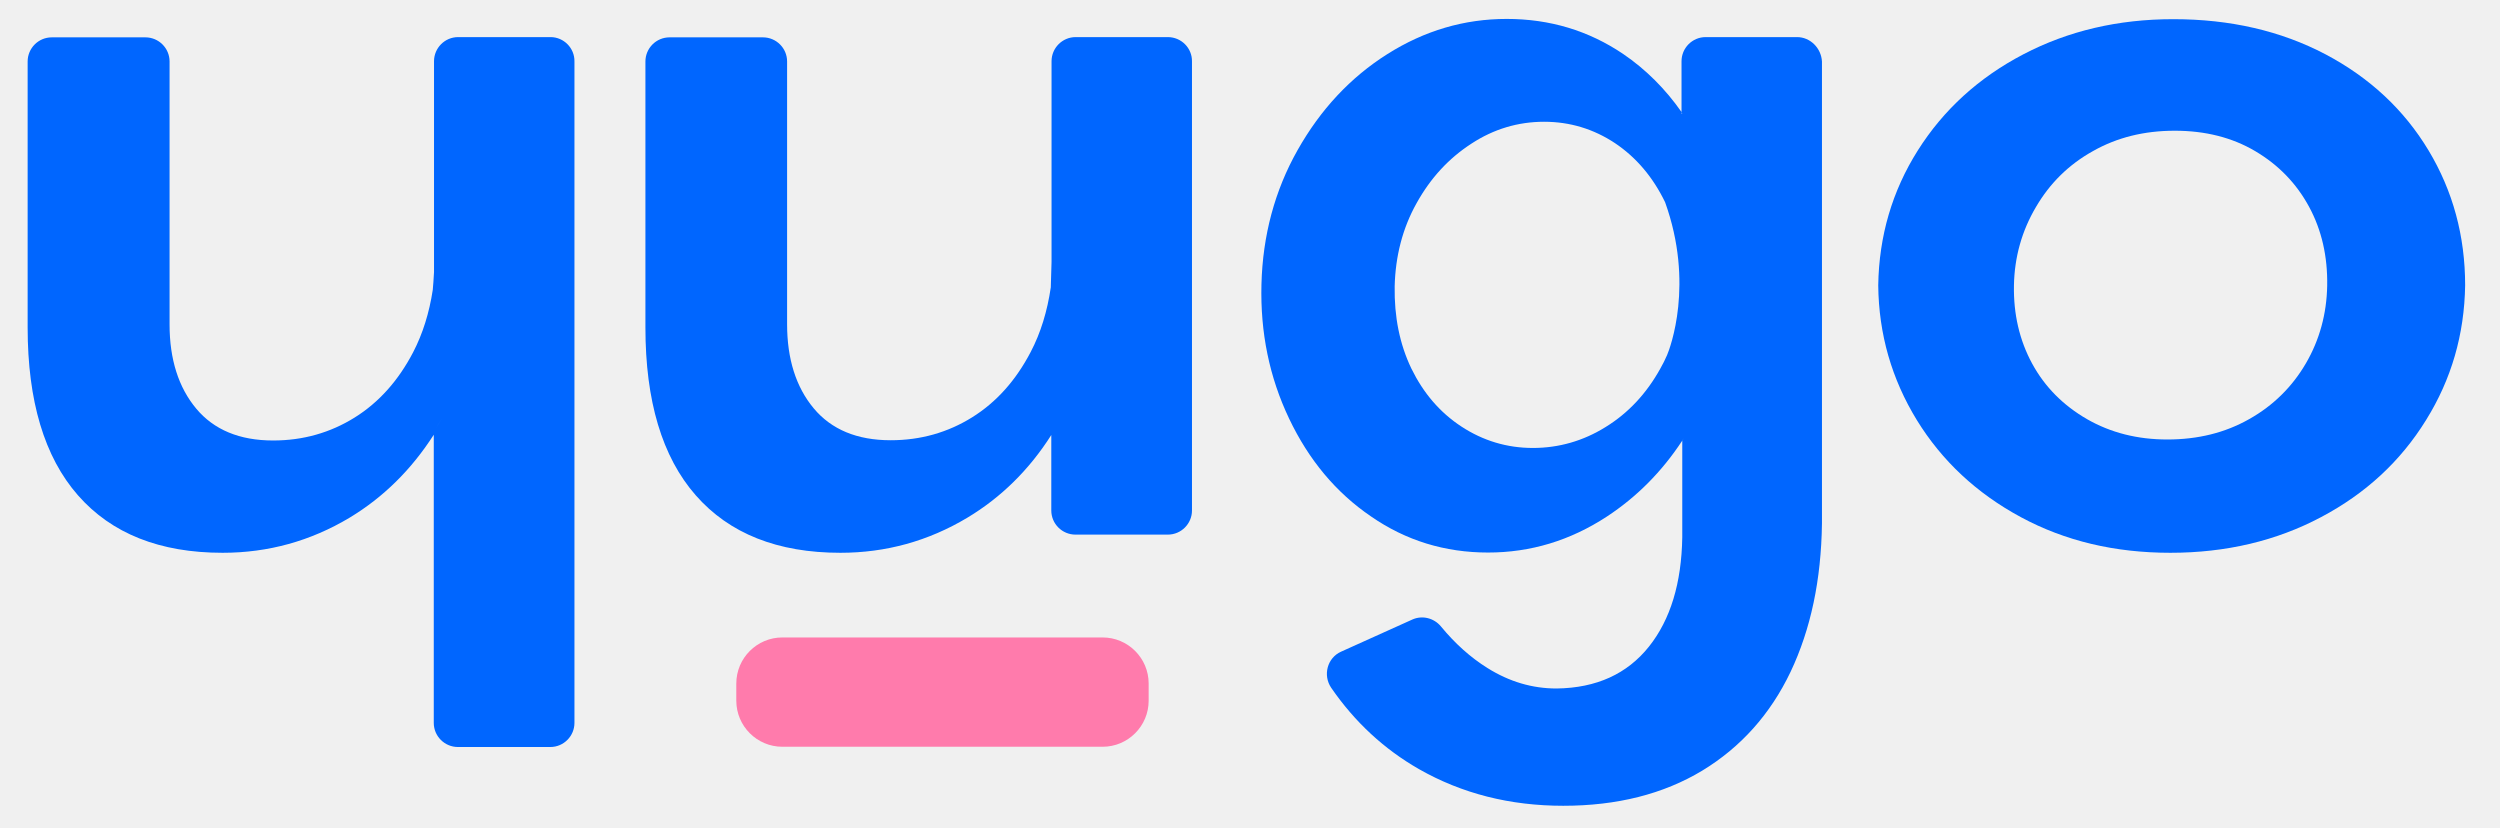
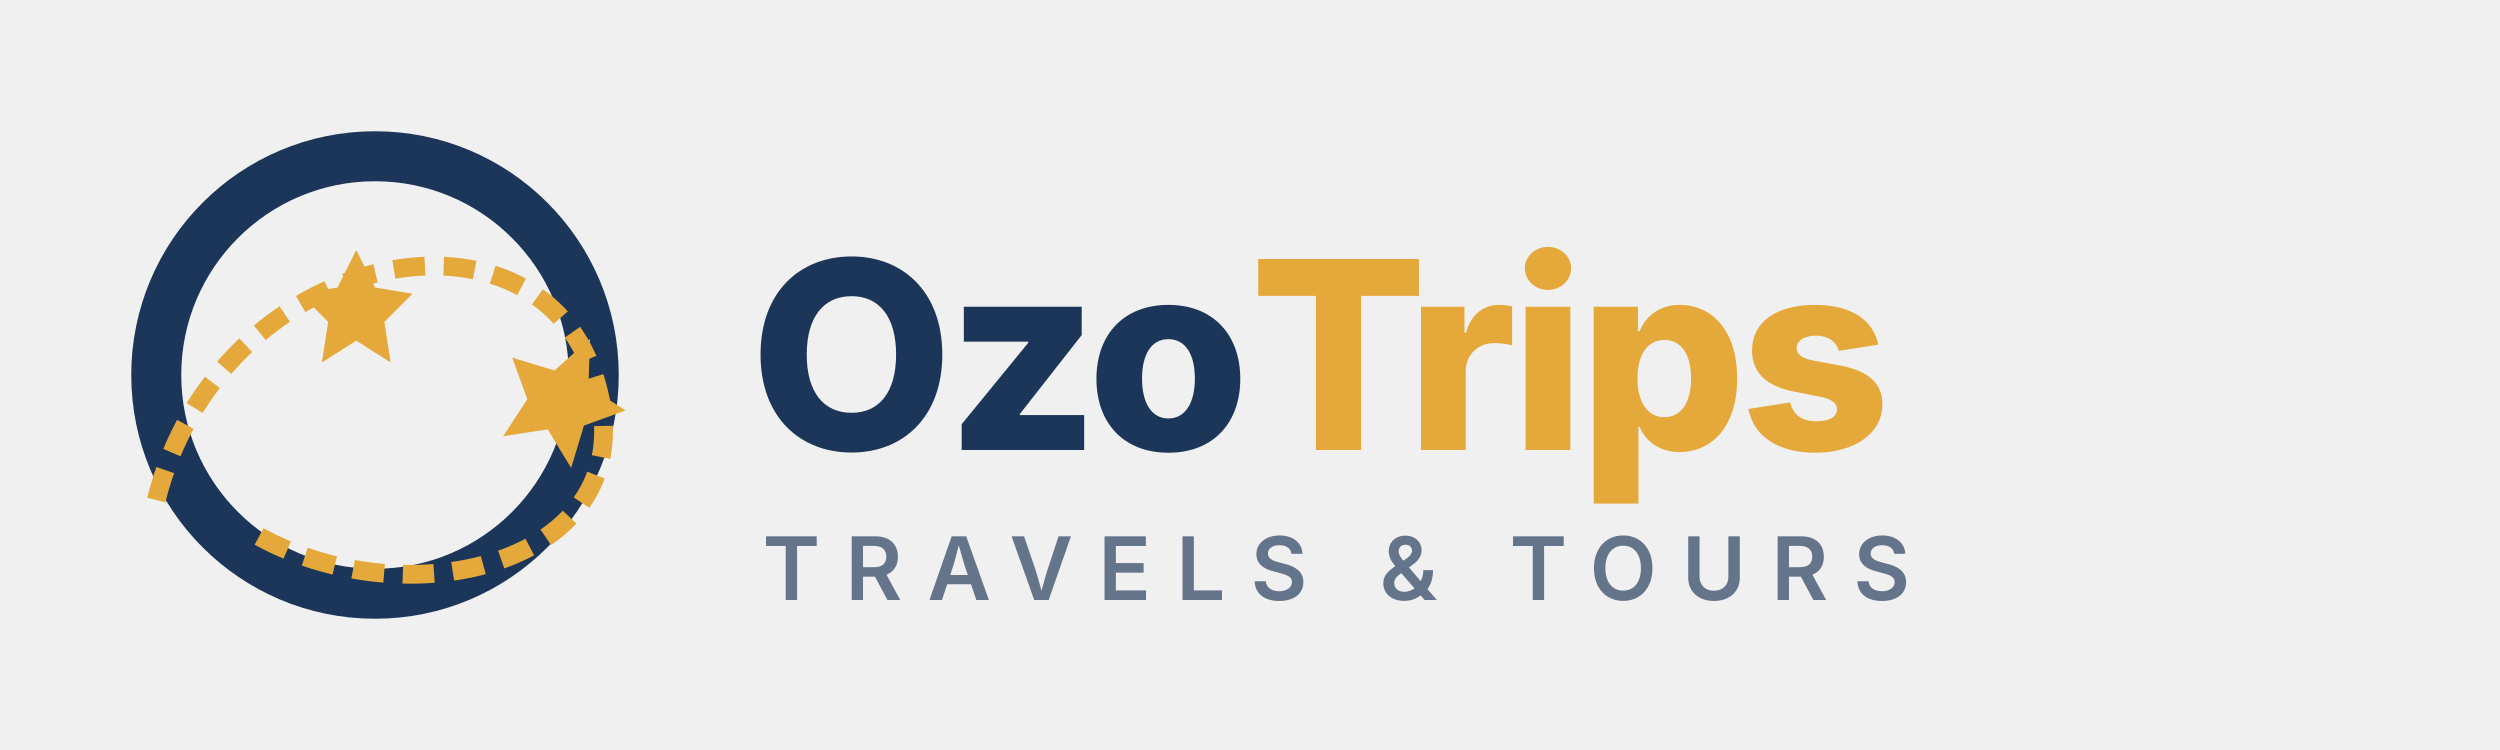
- <svg xmlns="http://www.w3.org/2000/svg" xmlns:xlink="http://www.w3.org/1999/xlink" version="1.1" id="Layer_1" x="0px" y="0px" viewBox="0 0 1004 332.5" style="enable-background:new 0 0 1004 332.5;" xml:space="preserve">
-   <style type="text/css">
- 	.st0{clip-path:url(#SVGID_4_);fill:#FFFFFF;}
- 	.st1{clip-path:url(#SVGID_4_);fill:#0066FF;}
- 	.st2{clip-path:url(#SVGID_4_);fill:#FF7BAC;}
- </style>
-   <g>
-     <defs>
-       <rect id="SVGID_1_" x="-520.5" y="-334.5" width="2000" height="1000" />
-     </defs>
-     <clipPath id="SVGID_2_">
-       <use xlink:href="#SVGID_1_" style="overflow:visible;" />
-     </clipPath>
+ <svg xmlns="http://www.w3.org/2000/svg" viewBox="0 0 400 120" width="100%" height="100%">
+   <g transform="translate(10, 10)">
+     <circle cx="50" cy="50" r="35" fill="none" stroke="#1c3659" stroke-width="8" />
+     <path d="M47 30l3 6 6 1-4.5 4.5 1 6.5-5.5-3.5-5.5 3.5 1-6.5L38 37l6-1z" fill="#e5a93b" />
+     <path d="M15 70 C 25 30, 75 20, 85 50 C 95 80, 55 90, 30 75" fill="none" stroke="#e5a93b" stroke-width="3" stroke-dasharray="5 3" />
+     <path d="M82 45 l3 7 l7 1 l-5 5 l1 7 l-6 -4 l-6 4 l1 -7 l-5 -5 l7 -1 z" fill="#e5a93b" transform="rotate(25, 85, 50)" />
  </g>
-   <g>
-     <defs>
-       <rect id="SVGID_3_" x="-520.5" y="-334.5" width="2000" height="1000" />
-     </defs>
-     <clipPath id="SVGID_4_">
-       <use xlink:href="#SVGID_3_" style="overflow:visible;" />
-     </clipPath>
-     <path class="st0" d="M675.6,114.6c0.1-3.3-0.1-6.6-0.4-9.8v15.8C675.4,118.7,675.6,116.7,675.6,114.6" />
-     <path class="st1" d="M975.3,60.4c-9.8-16.3-23.6-29.2-41.4-38.6C916,12.4,895.7,7.7,872.8,7.7c-22.2,0-42.2,4.7-60.2,14.1   c-18,9.4-32.1,22.3-42.4,38.6c-10.3,16.3-15.6,34.4-15.9,54.2c0.2,19.6,5.4,37.6,15.5,54.1c10.1,16.4,24,29.4,41.8,39   c17.8,9.6,37.8,14.3,60,14.3c22.4,0,42.6-4.8,60.5-14.3c18-9.5,32-22.5,42.2-39c10.2-16.4,15.4-34.4,15.7-54.1   C990,94.8,985.1,76.7,975.3,60.4 M926,146c-5.5,9.4-13.1,16.9-22.7,22.3c-9.7,5.5-20.6,8.2-32.9,8.2c-12,0-22.7-2.7-32.3-8.2   c-9.5-5.5-16.9-12.9-22-22.3c-5.1-9.4-7.5-19.9-7.3-31.3c0.2-11.5,3.2-22,8.8-31.5c5.6-9.6,13.2-17.1,22.9-22.5   c9.7-5.5,20.6-8.2,32.9-8.2c12.2,0,23,2.7,32.3,8.2c9.3,5.5,16.5,12.9,21.6,22.3c5.1,9.4,7.5,20,7.3,31.7   C934.4,126.1,931.5,136.6,926,146" />
-     <path class="st2" d="M442.8,256H314.2c-10.2,0-18.5,8.3-18.5,18.5v6.9c0,10.2,8.3,18.5,18.5,18.5h128.6c10.2,0,18.5-8.3,18.5-18.5   v-6.9C461.3,264.3,453,256,442.8,256" />
-     <path class="st1" d="M721.7,14.9H685c-5.4,0-9.7,4.4-9.7,9.7v20.4c0,0,0,0.1,0,0.1c0.1,0.2,0.2,0.4,0.4,0.5   c-0.1-0.1-0.4-0.1-0.4,0.2v-0.7c0,0,0-0.1,0-0.1c-6.5-9.3-14.3-17.1-23.4-23.3c-13.9-9.4-29.5-14.1-46.8-14.1   c-17.1,0-33,4.7-47.9,14.1c-14.9,9.4-26.9,22.3-36.1,38.6c-9.2,16.3-14,34.3-14.5,53.9c-0.5,19.4,3.2,37.3,11.1,53.9   c7.9,16.6,18.8,29.7,32.9,39.3c14,9.7,29.7,14.5,47,14.5c17.1,0,33-4.8,47.8-14.5c12-7.9,22-18,30.1-30.3c0,0,0-0.1,0-0.1v0.1   c0.2-0.4,0.5-0.7,0.7-1.1c-0.2,0.3-0.4,0.7-0.6,1c0,0,0,0.1,0,0.1v38.7c-0.3,18.3-4.7,33-13.4,43.9c-8.7,10.9-21,16.6-37.1,16.8   c-9.7,0-18.9-2.7-27.7-8.2c-6.9-4.3-13.1-9.9-18.7-16.7c-2.8-3.4-7.5-4.6-11.5-2.8l-28.6,12.9c-5.6,2.5-7.4,9.5-4,14.5   c9.5,13.8,21.3,24.7,35.3,32.7c17.2,9.8,36.5,14.7,57.9,14.7c21.6,0,40.2-4.7,55.8-14.1c15.5-9.4,27.4-22.7,35.5-39.7   c8.1-17.1,12.3-36.9,12.6-59.6V24.7C731.4,19.3,727,14.9,721.7,14.9 M669.5,142.6c-0.8,1.8-1.7,3.7-2.7,5.4   c-5.6,10.1-12.9,17.9-22,23.5c-9,5.6-18.8,8.4-29.2,8.4c-10.4,0-20-2.9-28.7-8.6c-8.7-5.7-15.3-13.5-20.1-23.3   c-4.7-9.8-6.9-20.8-6.7-33c0.3-12.2,3.2-23.4,8.8-33.4c5.6-10.1,12.9-18,22-23.9c9-5.9,18.8-8.8,29.2-8.8c10.4,0,19.9,2.9,28.5,8.6   c8.5,5.7,15.2,13.6,20.1,23.7C680.5,114,670.7,139.8,669.5,142.6 M684,60.4c0,0,0-0.1-0.1-0.1C684,60.3,684,60.4,684,60.4   c6.3,13.4,9.8,27.8,10.6,43.4C693.8,88.2,690.3,73.7,684,60.4" />
-     <path class="st1" d="M221.1,14.9H184c-5.4,0-9.7,4.4-9.7,9.7v79.8c0,0.1,0,0.3,0,0.5v4.4c-0.1,2.7-0.4,5.6-0.5,7.1   c-1.4,9.2-4,17.6-7.9,25.1c-5.9,11.3-13.7,20.1-23.5,26.2c-9.8,6.1-20.7,9.2-32.7,9.2c-13.5,0-23.8-4.3-30.9-12.8   c-7.1-8.5-10.7-19.8-10.7-33.8V24.7c0-5.4-4.4-9.7-9.7-9.7H20.8c-5.4,0-9.7,4.4-9.7,9.7v106.8c0,29.5,6.7,52,20.2,67.4   C44.8,214.3,64.2,222,89.4,222c18.3,0,35.3-4.7,51-14.1c13.6-8.2,24.8-19.3,33.8-33.3v115.7c0,5.4,4.4,9.7,9.7,9.7h37.1   c5.4,0,9.7-4.4,9.7-9.7V24.7C230.8,19.3,226.4,14.9,221.1,14.9 M176,108.8c-0.1,0.1-0.2,0.2-0.2,0.3c0,0,0,0,0,0   C175.9,108.9,176,108.8,176,108.8 M175,172.1L175,172.1c0.9-1.4,1.7-2.8,2.5-4.2C176.7,169.4,175.8,170.8,175,172.1" />
-     <path class="st1" d="M469,14.9H432c-5.4,0-9.7,4.4-9.7,9.7v80.6l-0.3,10.2c-1.4,9.5-4,18.2-8.1,26c-5.9,11.3-13.7,20.1-23.5,26.2   c-9.8,6.1-20.7,9.2-32.7,9.2c-13.5,0-23.8-4.3-30.9-12.8c-7.1-8.5-10.7-19.8-10.7-33.8V24.7c0-5.4-4.4-9.7-9.7-9.7h-37.5   c-5.4,0-9.7,4.4-9.7,9.7v106.8c0,29.5,6.7,52,20.2,67.4c13.5,15.4,32.9,23.1,58.1,23.1c18.3,0,35.3-4.7,51-14.1   c13.5-8.1,24.8-19.2,33.7-33.2V205c0,5.4,4.4,9.7,9.7,9.7H469c5.4,0,9.7-4.4,9.7-9.7V24.7C478.8,19.3,474.4,14.9,469,14.9    M425.2,107.7c0,0,0.1,0,0.1-0.1C425.3,107.7,425.3,107.7,425.2,107.7L425.2,107.7z M423.1,172L423.1,172c0.8-1.3,1.6-2.7,2.4-4   C424.7,169.3,423.9,170.6,423.1,172" />
-   </g>
-   <g>
-     <defs>
-       <rect id="SVGID_5_" x="-520.5" y="-334.5" width="2000" height="1000" />
-     </defs>
-     <clipPath id="SVGID_6_">
-       <use xlink:href="#SVGID_5_" style="overflow:visible;" />
-     </clipPath>
-   </g>
-   <g>
-     <defs>
-       <rect id="SVGID_7_" x="-520.5" y="-334.5" width="2000" height="1000" />
-     </defs>
-     <clipPath id="SVGID_8_">
-       <use xlink:href="#SVGID_7_" style="overflow:visible;" />
-     </clipPath>
-   </g>
-   <g>
-     <defs>
-       <rect id="SVGID_9_" x="-520.5" y="-334.5" width="2000" height="1000" />
-     </defs>
-     <clipPath id="SVGID_10_">
-       <use xlink:href="#SVGID_9_" style="overflow:visible;" />
-     </clipPath>
+   <g transform="translate(120, 72)">
+     <text font-family="'Outfit', 'Inter', sans-serif" font-size="42" font-weight="800" fill="#1c3659" letter-spacing="-1">Ozo<tspan fill="#e5a93b">Trips</tspan>
+     </text>
+     <text font-family="'Outfit', 'Inter', sans-serif" font-size="14" font-weight="600" fill="#64748b" letter-spacing="4" x="2" y="24">TRAVELS &amp; TOURS</text>
  </g>
</svg>
